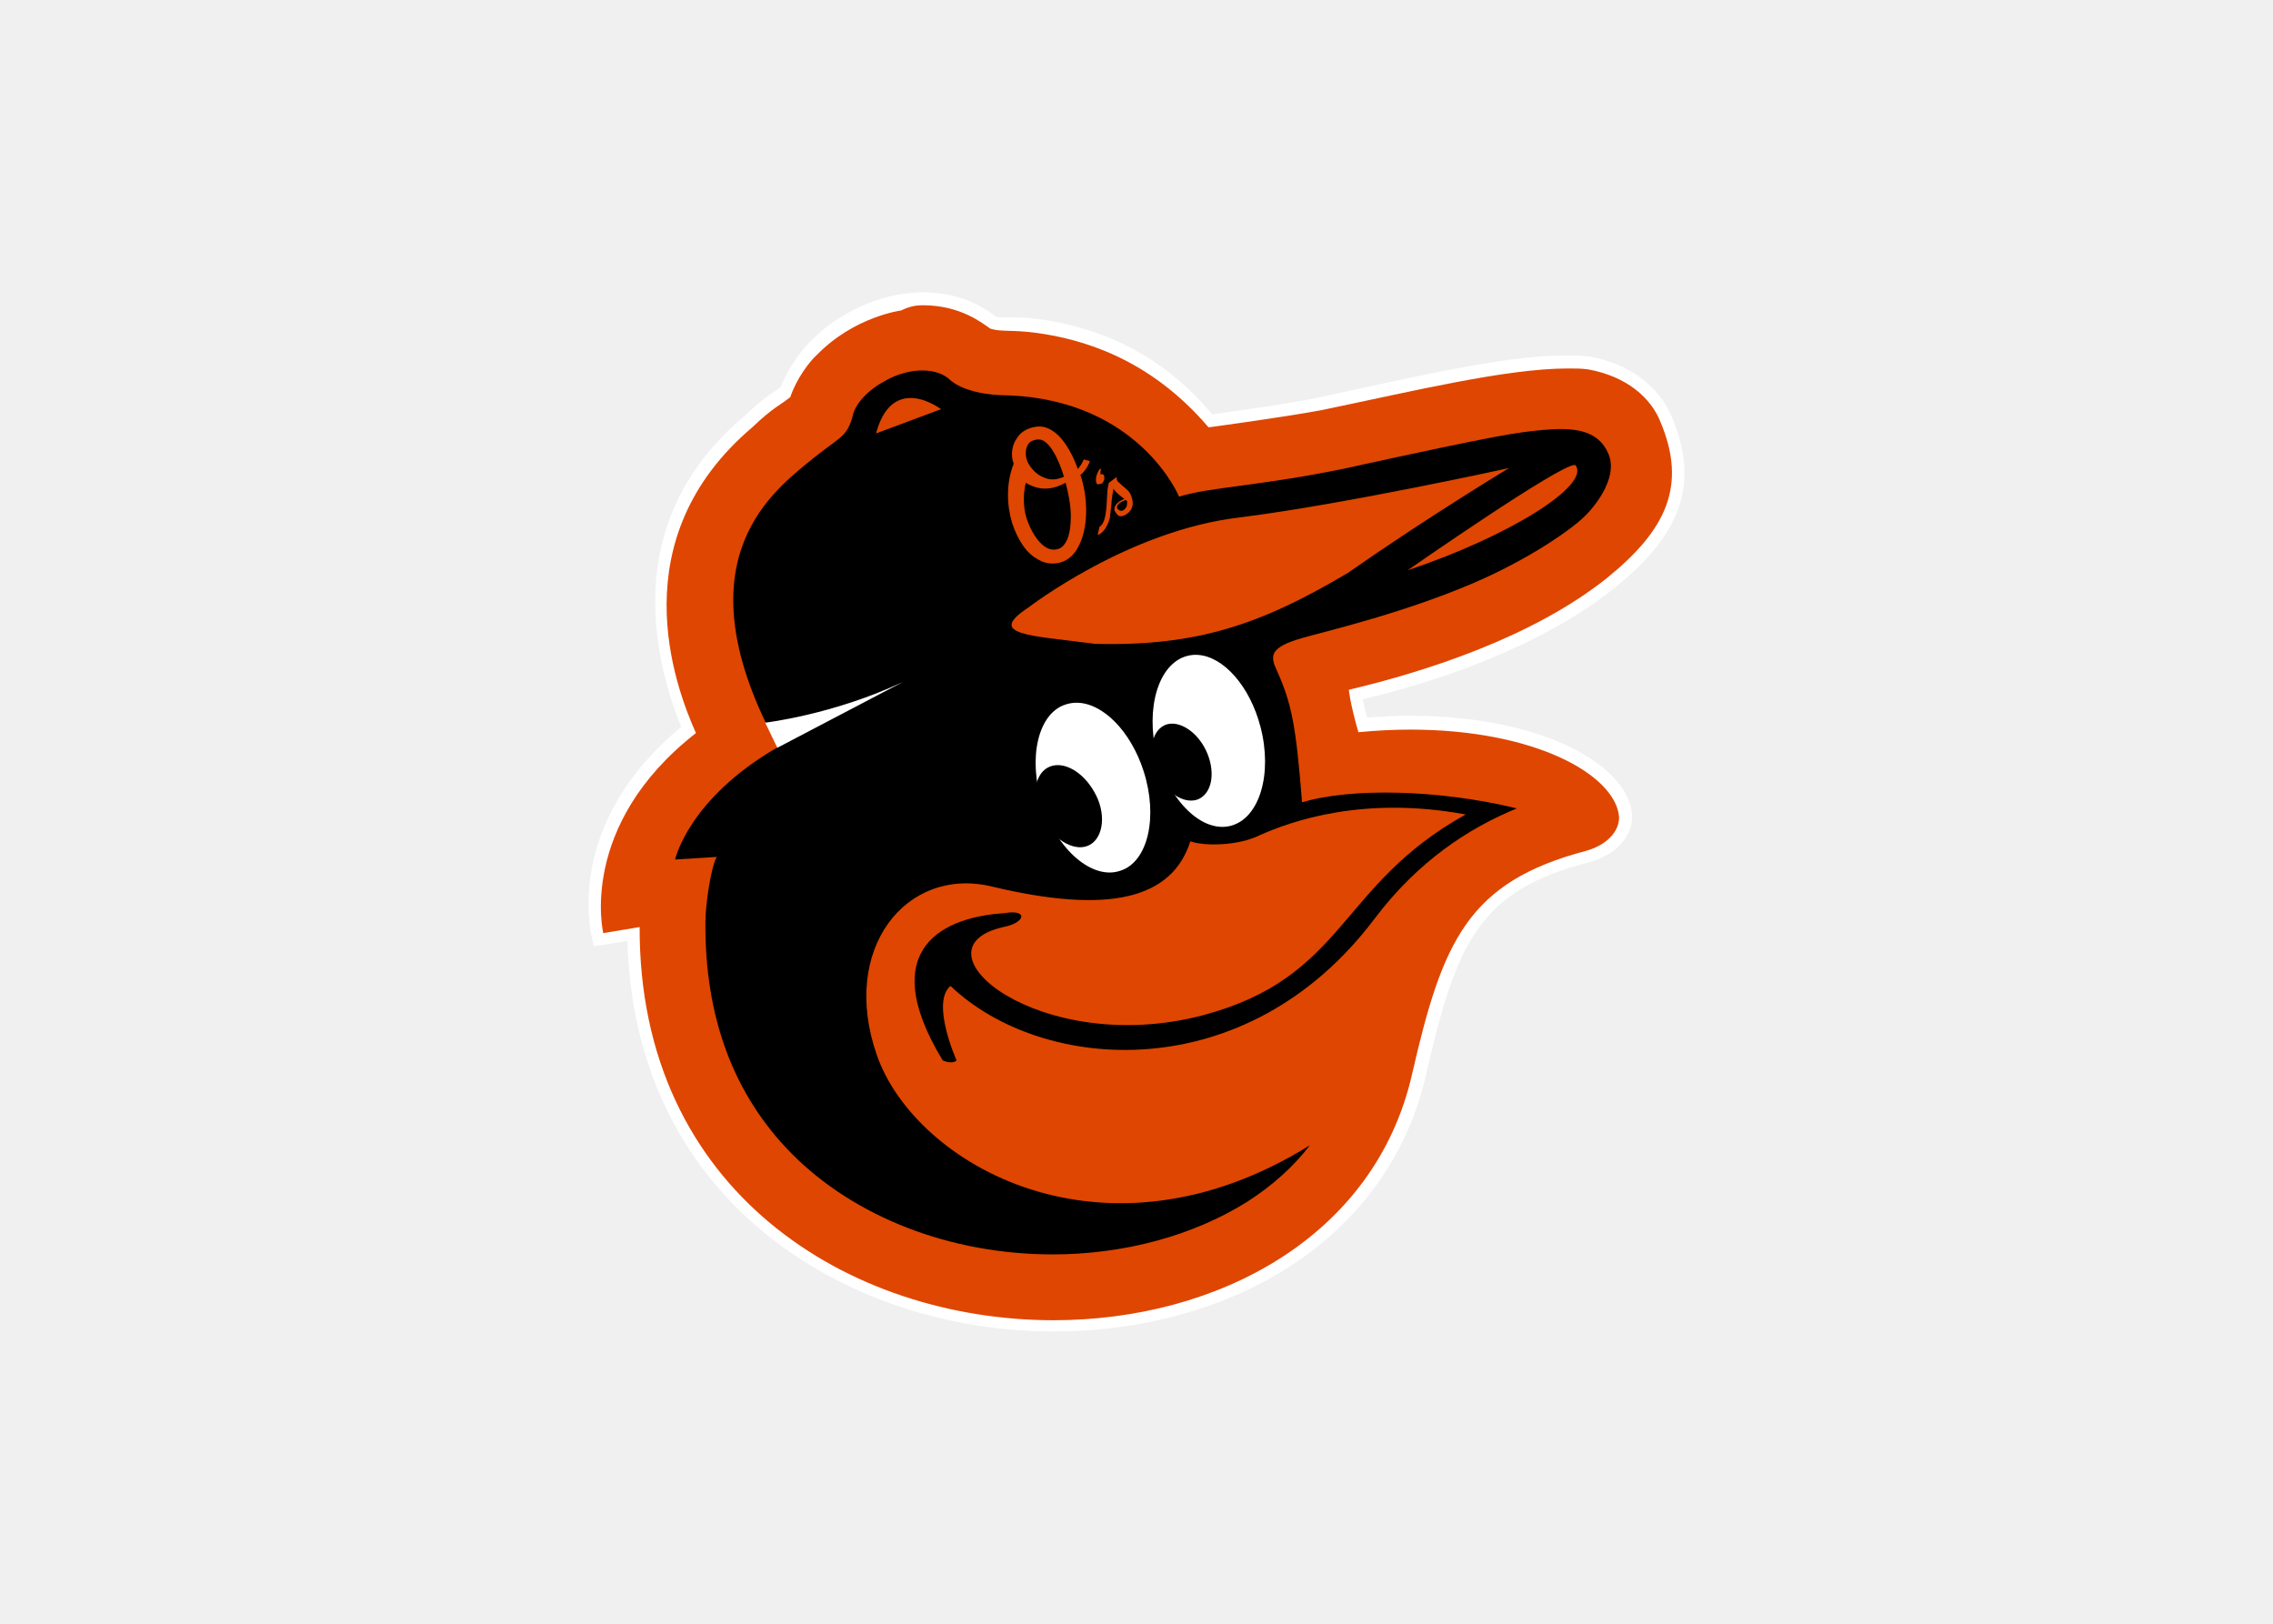
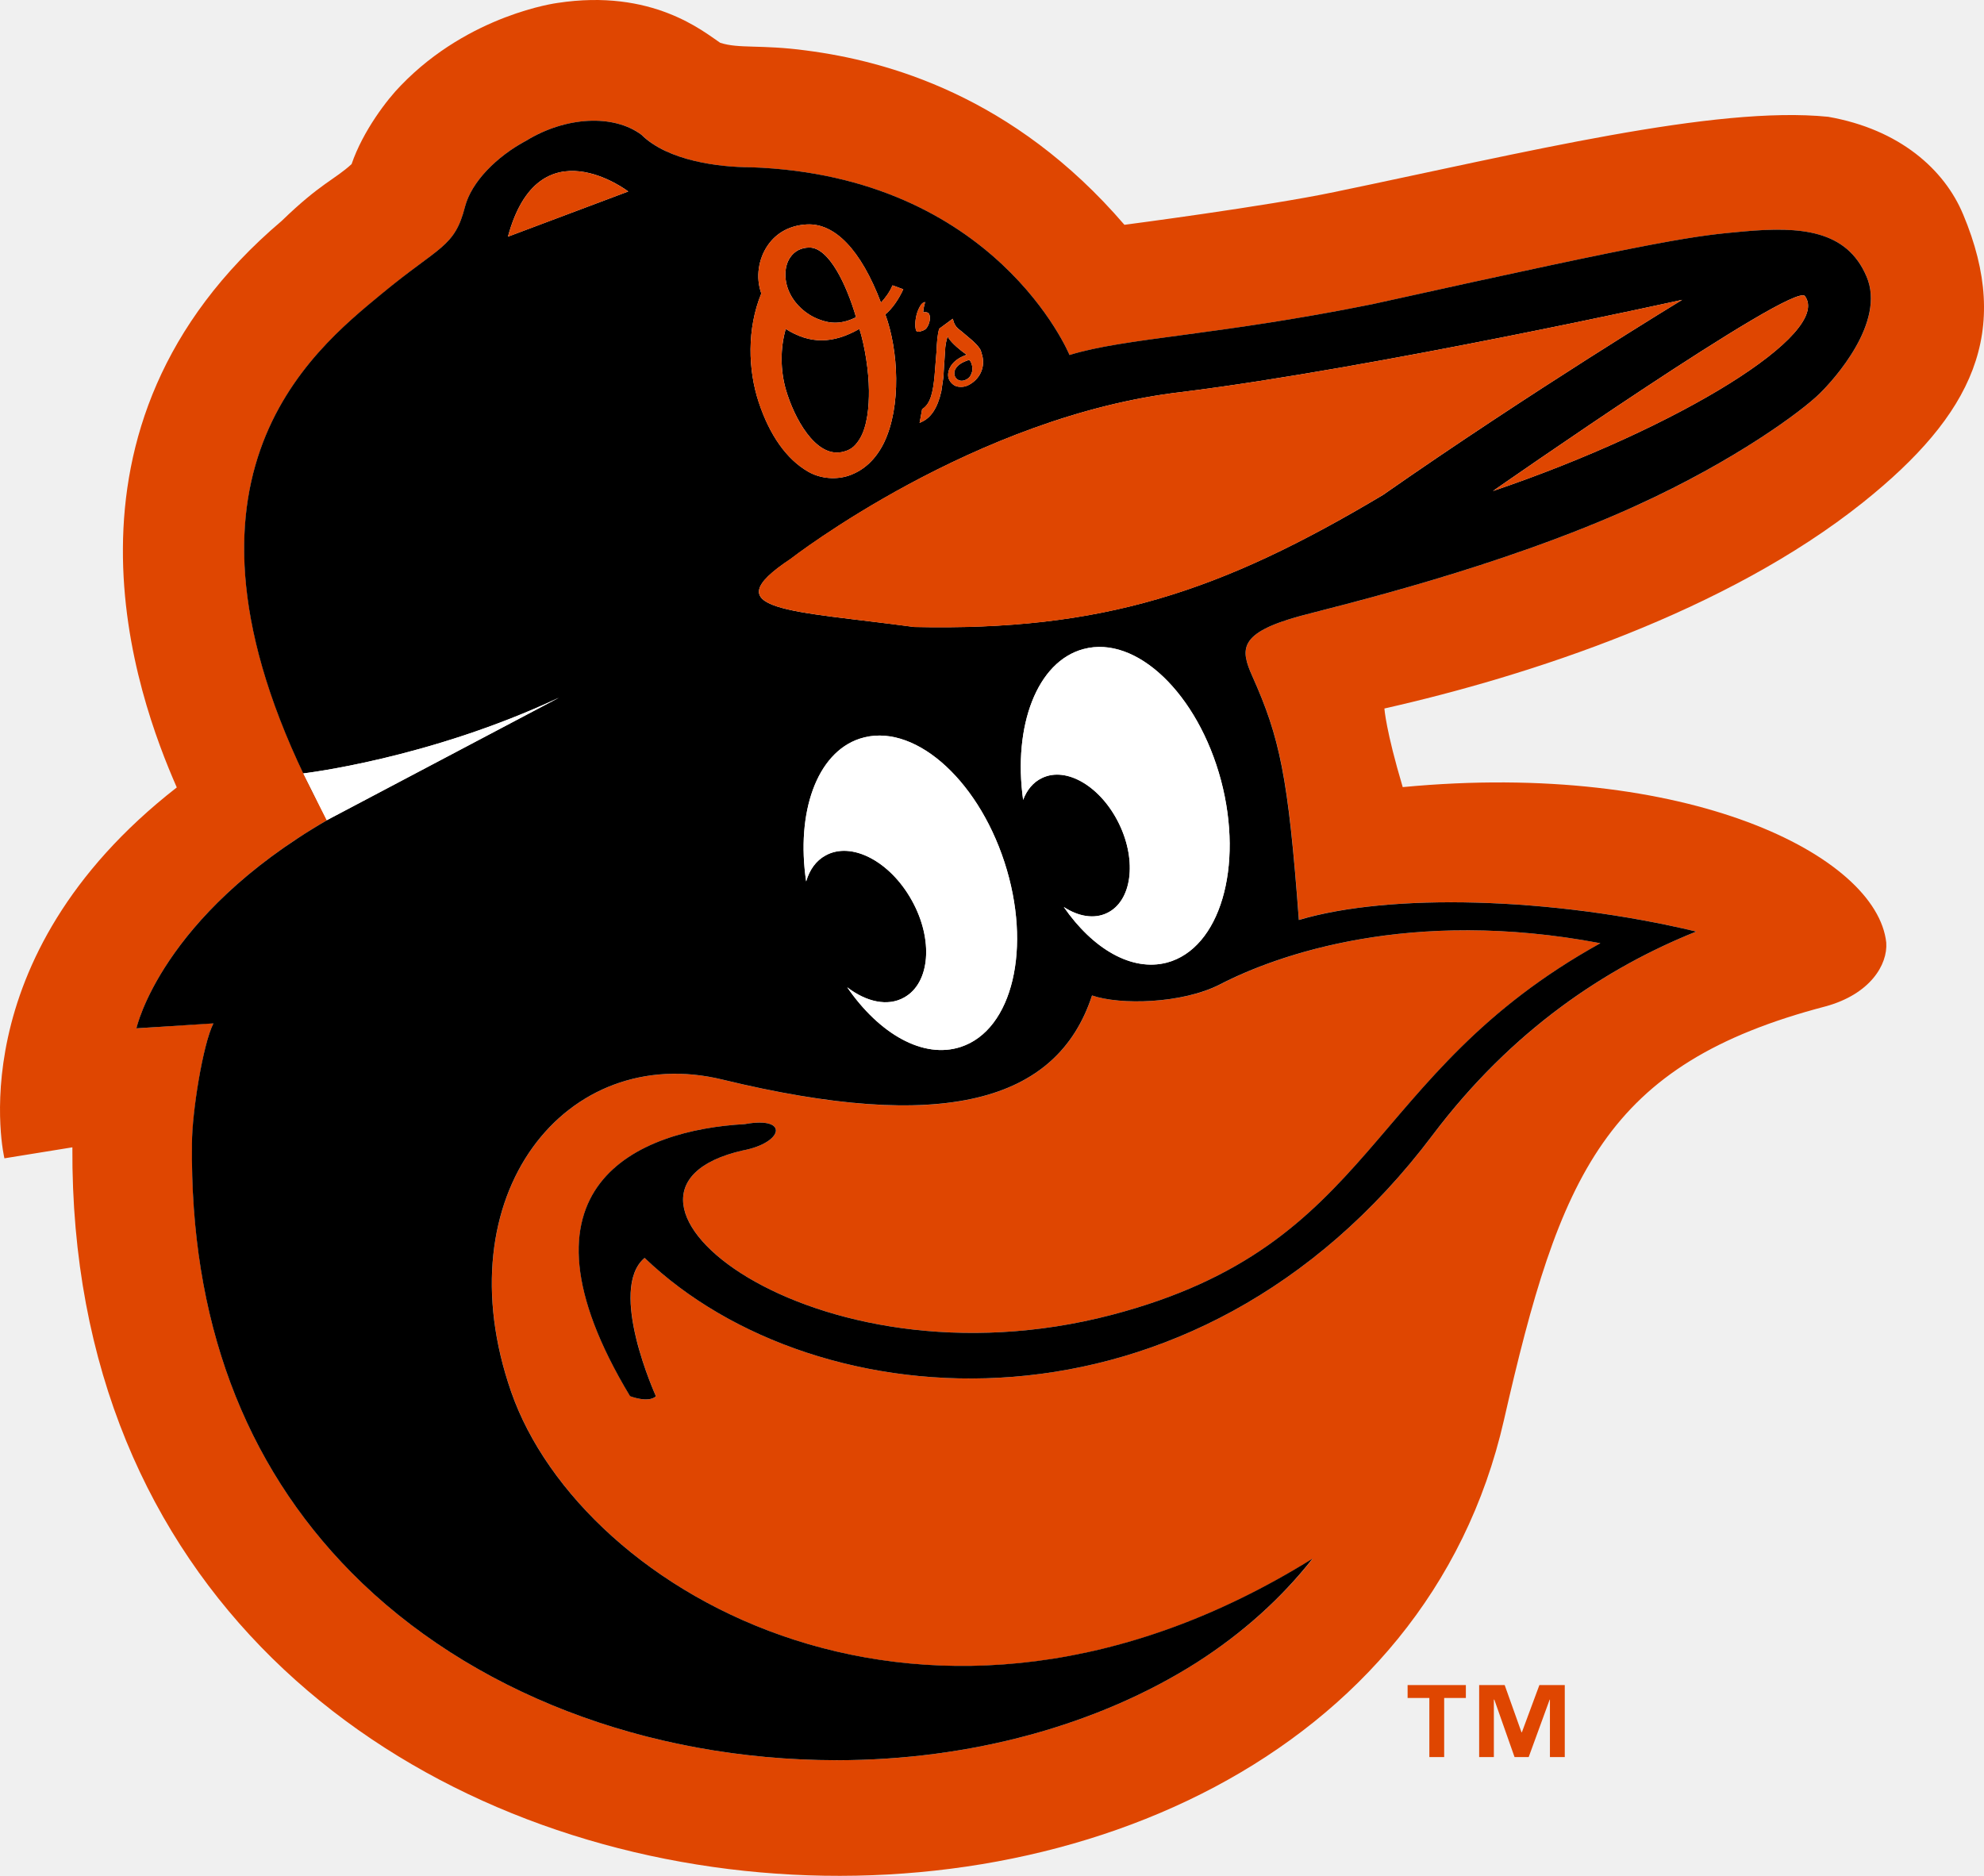
- <svg xmlns="http://www.w3.org/2000/svg" clip-rule="evenodd" fill-rule="evenodd" viewBox="0 0 560 400">
-   <path d="m259.782 326.296c-30.081 0-58.241-10.88-77.228-30.081-17.067-17.067-26.027-40.107-26.24-66.561l-8.533 1.493-.427-1.493c-.213-1.067-6.187-27.094 22.4-50.134-7.68-17.92-14.934-50.774 14.934-76.161 3.2-3.2 5.333-4.48 6.827-5.76.853-.64 1.493-1.067 2.133-1.493 1.707-4.693 5.12-8.96 6.827-10.667 9.387-9.814 21.334-11.307 21.76-11.52 1.707-.213 3.413-.427 5.12-.427 9.173 0 14.507 3.84 16.854 5.547.213.213.213.213.427.213 1.067.213 2.347.427 4.053.427 1.707 0 4.053.213 7.04.427 16.854 2.133 31.147 10.027 42.667 23.04 3.84-.427 19.2-2.56 26.88-4.267l11.734-2.56c18.774-4.053 36.481-7.893 49.281-7.893 1.92 0 3.627 0 5.12.213h.213c9.173 1.707 16.214 6.613 19.2 13.867 6.4 15.36 2.347 27.307-13.867 40.321-19.414 15.574-47.147 23.68-62.934 27.307.213 1.28.64 3.627 1.707 7.467 3.84-.427 7.893-.427 11.734-.427 31.574 0 51.841 11.52 53.121 22.827.213 3.84-2.56 8.32-9.173 10.24-28.374 7.467-34.134 21.334-41.601 53.761-4.48 19.2-15.787 35.201-33.281 46.294-15.574 10.454-35.841 16-56.748 16" fill="#df4601" />
-   <path d="m227.354 75.199c9.387 0 14.72 4.48 16.64 5.76 2.56.853 5.333.213 11.52 1.067 10.667 1.493 27.52 5.973 42.241 23.254 0 0 18.987-2.56 27.947-4.267 22.614-4.693 45.441-10.24 60.588-10.24 1.707 0 3.413 0 4.907.213 9.6 1.707 15.574 7.04 17.92 13.014 6.613 15.787 1.28 26.667-13.227 38.401-18.134 14.507-44.587 23.04-63.574 27.52 0 0 .213 2.987 2.347 10.454 4.48-.427 8.747-.64 12.8-.64 30.721 0 50.348 11.094 51.414 21.334.213 2.987-2.133 6.827-8.107 8.533-29.227 7.68-35.414 22.4-42.881 55.041-9.173 40.107-48.001 60.588-88.322 60.588-50.134 0-102.188-31.574-101.975-96.855l-8.96 1.493s-6.4-26.454 22.827-49.281c-5.333-11.947-18.56-47.787 13.867-75.308 5.12-4.907 7.04-5.547 9.387-7.467 1.493-4.48 4.693-8.747 6.613-10.454 9.173-9.387 20.694-10.88 20.694-10.88 2.133-1.067 3.84-1.28 5.333-1.28m0-3.2c-1.707 0-3.627.213-5.333.427-1.067.213-13.014 1.92-22.614 11.947-1.707 1.707-5.12 5.973-7.04 10.88-.427.427-1.067.853-1.707 1.28-1.707 1.067-3.627 2.56-7.04 5.76-14.72 12.374-22.187 27.734-22.187 45.867 0 9.814 2.133 20.267 6.4 30.934-14.507 11.947-19.84 24.534-21.76 33.494-2.133 10.027-.427 17.28-.427 17.494l.64 2.987 2.987-.427 5.333-.853c.64 26.027 9.814 48.641 26.88 65.708 19.414 19.414 48.001 30.507 78.295 30.507 21.12 0 41.601-5.547 57.601-15.787 17.707-11.307 29.441-27.734 33.921-47.361 7.467-32.427 12.8-45.441 40.321-52.481 7.68-2.133 10.88-7.467 10.454-11.947-.64-6.4-6.827-12.587-16.64-17.067-7.04-3.2-19.627-7.04-38.187-7.04-3.413 0-6.827.213-10.454.427-.427-1.92-.853-3.2-1.067-4.48 16.214-3.84 42.881-12.16 61.868-27.307 16.854-13.44 21.12-26.027 14.294-42.241-3.2-7.68-10.667-13.227-20.48-14.934h-.427c-1.707-.213-3.413-.213-5.333-.213-13.014 0-30.721 3.84-49.494 7.893l-11.734 2.56c-7.253 1.493-21.12 3.413-25.814 4.053-11.094-13.44-25.6-21.12-42.667-23.467-2.987-.427-5.333-.427-7.253-.427-1.493 0-2.56 0-3.413-.213 0 0-.213 0-.213-.213-2.347-1.707-8.107-5.76-17.707-5.76" fill="#fff" />
-   <path d="m361.11 200.641c-31.574 17.494-29.441 40.107-64.854 49.494-40.107 10.454-72.535-16.427-49.068-21.76 5.547-1.067 6.187-4.48.213-3.413-14.08.853-32.214 8.107-15.147 36.267 0 0 2.347 1.067 3.413 0 0 0-6.4-14.294-1.493-18.347 22.614 21.547 72.961 25.387 104.535-16.64 10.667-14.08 23.04-22.187 34.987-27.094-19.2-4.693-40.961-5.12-52.908-1.493-1.493-18.987-2.56-24.32-6.187-32.427-1.707-3.627-1.92-5.76 6.4-8.107 5.12-1.493 26.454-6.4 44.801-14.72 13.014-5.973 21.974-12.587 24.32-14.934 1.92-1.707 8.747-9.387 6.187-15.574s-8.747-6.613-16.214-5.973c-6.4.64-9.387.853-49.281 9.6-20.907 4.267-32.854 4.48-40.321 6.827 0 0-9.814-23.894-42.454-24.96-4.267 0-11.094-.853-14.507-4.267-3.627-2.773-10.027-2.347-15.36.64-4.053 2.133-7.467 5.547-8.107 8.747-1.493 5.547-3.413 5.12-11.094 11.52-9.6 7.893-31.574 25.387-7.253 69.975-22.187 12.8-25.387 27.734-25.387 27.734l10.24-.64c-1.493 2.773-2.773 11.947-2.773 16-.213 23.254 6.827 42.454 21.12 56.961 15.574 15.787 39.254 24.96 64.428 24.96 17.707 0 34.774-4.693 48.001-13.014 5.973-3.84 11.307-8.533 15.36-13.867-50.774 31.574-97.282 4.693-106.669-22.187-9.173-26.24 7.253-46.507 28.16-41.601 29.227 7.04 44.587 2.987 49.068-11.094 3.627 1.28 11.947 1.067 17.067-1.493 7.68-3.413 25.387-9.814 50.774-5.12" />
-   <path d="m295.098 161.329c-.9-.055-1.794.032-2.673.271-7.04 1.92-10.24 12.8-7.467 24.32 3.2 11.52 11.307 19.412 18.347 17.492s10.24-12.802 7.253-24.32c-2.613-10.08-9.15-17.381-15.458-17.762h-.002zm-72.65 6.671c-17.28 8.107-33.921 10.025-33.921 10.025l2.987 6.187 30.934-16.211zm42.804 5.116c-.915-.002-1.815.137-2.697.429-6.827 2.133-9.389 13.227-5.762 24.534s12.374 18.776 19.2 16.429c6.827-2.133 9.389-13.227 5.762-24.534-3.172-9.892-10.104-16.847-16.504-16.858z" fill="#fff" />
-   <path d="m288.141 178.304c-.439.058-.864.175-1.263.363-3.413 1.707-4.056 7.038-1.709 11.945 2.347 5.12 7.042 7.682 10.242 6.189 3.413-1.707 4.051-7.04 1.705-11.947-2.054-4.294-5.901-6.953-8.975-6.549zm-27.245 10.187c-1.007-.053-1.963.149-2.816.629-3.413 1.92-4.053 7.891-1.067 13.011 2.987 5.12 8.103 7.896 11.516 5.976s4.053-7.896 1.067-13.016c-2.24-4-5.679-6.441-8.7-6.601z" />
-   <path d="m224.026 98.053c-3.134.119-6.419 2.093-8.192 8.719l16-5.973s-3.778-2.904-7.808-2.746zm31.7 7.012c-2.133.213-4.049 1.067-5.116 2.773-1.28 1.707-1.709 4.267-.855 6.4-1.92 4.693-1.709 10.238-.429 14.505 1.493 4.48 3.631 7.682 6.618 9.176 1.707 1.067 3.84 1.065 5.333.638 2.133-.64 3.625-2.133 4.691-4.48 2.347-4.907 1.918-12.16.211-17.067.853-.64 1.92-2.131 2.347-3.411l-1.491-.427c-.427.853-.851 1.707-1.491 2.347-2.56-7.04-6.191-10.667-9.818-10.454zm.218 3.2c2.56 0 4.902 4.907 6.183 9.173-1.92.853-3.411.853-4.905.213-1.707-.64-3.2-2.136-4.053-3.842-.64-1.493-.642-3.198.211-4.478.427-.64 1.498-1.067 2.564-1.067zm132.036 6.287c-3.52-.301-41.166 25.927-41.166 25.927 24.952-8.32 45.006-20.907 41.379-25.814-.041-.066-.122-.102-.235-.113h.021zm-16.197.753s-40.747 8.96-66.348 12.16c-27.52 3.2-52.054 22.187-52.054 22.187-10.454 6.827.215 6.825 16.429 8.958 24.96.64 40.745-4.691 62.292-17.492 19.84-13.867 39.681-25.814 39.681-25.814zm-100.693.213c-.213 0-.429.427-.642.853-.427.853-.64 2.131-.213 2.771 0 .213.427.213 1.067 0 .213 0 .427-.211.427-.425.427-.427.429-1.282.215-1.709-.213-.213-.427-.211-.853-.211 0-.427-.002-.64.211-1.28h-.211zm3.838 2.133-1.719 1.278c-.213.64-.431 1.92-.431 2.987l-.213 3.413c-.213 2.133-.636 3.84-1.702 4.48l-.429 1.92h.211c1.28-.64 2.136-1.92 2.776-4.053l.213-1.922.211-1.705v-.429l.218-1.705.211-1.278v-.218l.213.218c.427.64 1.707 1.707 2.347 2.133l.211.211h-.211c-2.133.853-2.56 2.349-2.133 2.989.213.427.64.853.853 1.067.427.213 1.069.209 1.709-.218 1.28-.64 2.131-2.131 1.705-3.625v-.213l-.213-.64c-.213-.64-.427-1.065-1.067-1.705l-1.495-1.286-.429-.425c-.427-.213-.638-.64-.638-1.067v-.213h-.215l.019.004zm-22.2 1.278c3.2 1.92 6.185 1.92 9.811 0 .64 2.347 1.28 5.549 1.28 8.109 0 2.133-.213 4.905-1.28 6.611-.64 1.067-1.278 1.491-2.345 1.705-3.413.64-6.4-4.476-7.467-8.316-.64-2.56-.64-5.549 0-8.109zm24.534 4.267h.211s0 .213.213.213c0 .64 0 1.282-.213 1.495-.213.427-.427.636-.853.849-.427.213-.853.002-1.067-.211-.427-.213-.427-.64-.213-1.067.213-.427.855-.853 1.922-1.28z" fill="#df4601" />
+ <svg xmlns="http://www.w3.org/2000/svg" viewBox="0 0 188.382 178.119">
+   <path d="M139.185 161.23h-2.06v5.61h-1.407v-5.61h-2.065v-1.226h5.532v1.225zm9.392 5.61h-1.41v-5.452h-.027l-1.99 5.452h-1.343l-1.92-5.452h-.044v5.452h-1.396v-6.836h2.423l1.597 4.483h.037l1.662-4.483h2.41v6.836z" fill="#DF4601" />
+   <path d="M186.39 20.334c-1.76-4.217-6-8.05-12.804-9.244-10.75-1.086-28.83 3.398-46.892 7.146-6.437 1.352-19.93 3.11-19.93 3.11-10.542-12.28-22.57-15.56-30.2-16.55-4.328-.585-6.4-.148-8.183-.734-1.587-1.054-6.437-5.164-15.46-3.78 0 0-8.345 1.075-14.85 7.826-1.29 1.3-3.61 4.324-4.687 7.475-1.63 1.492-2.94 1.81-6.634 5.39C3.56 40.628 13.05 66.25 16.786 74.77-4.137 91.074.42 109.987.42 109.987l6.452-1.044c-.473 84.02 121.29 90.09 135.928 25.898 5.308-23.29 9.594-33.798 30.545-39.283 4.233-1.16 5.905-3.96 5.756-6.058-.904-8.255-18.864-17.338-45.912-14.76-1.607-5.39-1.74-7.465-1.74-7.465 13.688-3.088 32.44-9.18 45.46-19.583 10.377-8.307 14.185-16.166 9.483-27.358M155.437 47.98c-13.05 5.952-28.24 9.508-31.968 10.51-5.92 1.618-5.698 3.172-4.547 5.74 2.594 5.79 3.41 9.487 4.41 23.117 8.557-2.556 23.98-2.183 37.735 1.108-8.562 3.428-17.502 9.34-25.052 19.35-22.623 30.007-58.543 27.25-74.803 11.638-3.54 2.992 1.076 13.14 1.076 13.14-.724.682-2.455-.01-2.455-.01-12.065-20.02.826-25.27 10.884-25.835 4.244-.777 3.706 1.78-.192 2.503-16.787 3.835 6.38 23.12 35.073 15.602 25.307-6.645 23.79-22.767 46.37-35.28-18.07-3.428-30.733 1.12-36.126 3.92-3.59 1.84-9.51 1.96-12.146 1.043-3.327 10.19-14.242 13.066-35.103 7.986-14.817-3.608-26.568 10.96-20.046 29.66 6.677 19.177 39.832 38.388 76.096 15.833-2.96 3.75-6.644 7.07-10.973 9.83-9.392 5.983-21.537 9.306-34.23 9.306-18.083-.023-34.88-6.497-46.062-17.817-10.244-10.372-15.34-24.077-15.137-40.732 0-2.938 1.028-9.434 2.03-11.436l-7.312.49s2.316-10.617 18.11-19.774h-.043l-.67-1.353c-16.193-30.84-.81-43.084 5.92-48.633 5.478-4.547 6.884-4.366 7.885-8.263.586-2.3 2.928-4.727 5.846-6.293 3.733-2.257 8.243-2.503 10.9-.543 2.518 2.503 7.41 3.1 10.382 3.1 23.272.808 30.264 17.826 30.264 17.826 5.292-1.64 13.94-1.832 28.8-4.835 28.506-6.326 30.615-6.475 35.23-6.9 5.337-.48 9.777-.16 11.65 4.28 1.87 4.345-3.13 9.808-4.424 11.086-1.723 1.714-8.074 6.4-17.37 10.64" fill="#DF4601" />
+   <path d="M79.908 42.93c.767-.16 1.193-.436 1.677-1.18.783-1.205.937-3.207.92-4.676-.015-1.81-.377-4.196-.904-5.847-2.53 1.438-4.685 1.46-6.995.01-.533 1.843-.51 3.92.01 5.75.783 2.696 2.796 6.423 5.293 5.944M77.746 30.322c1.108.437 2.21.47 3.536-.202-.884-3.025-2.556-6.624-4.44-6.614-.778.01-1.422.34-1.832.97-.543.82-.58 2.054-.107 3.172.5 1.173 1.576 2.196 2.843 2.674M90.7 35.072c-.144.298-.106.64.1.863.214.224.523.277.826.16.32-.13.5-.32.607-.608.106-.233.16-.606-.022-1.044-.03-.063-.058-.14-.106-.19 0 0-.058-.054-.096-.076-.684.214-1.12.51-1.308.895" />
+   <path d="M177.228 26.255c-1.88-4.44-6.304-4.76-11.65-4.28-4.616.424-6.725.574-35.23 6.9-14.862 3.002-23.51 3.194-28.796 4.834 0 0-6.996-17.018-30.26-17.828-2.986 0-7.88-.596-10.392-3.088-2.656-1.97-7.166-1.725-10.9.543-2.912 1.555-5.248 3.982-5.845 6.283-.996 3.897-2.4 3.716-7.896 8.263-6.716 5.548-22.103 17.794-5.922 48.644l-1.544-3.088s11.873-1.375 24.28-7.19L31.056 77.87h.016c-15.798 9.158-18.12 19.774-18.12 19.774l7.31-.468c-1 1.98-2.034 8.465-2.034 11.405-.197 16.666 4.898 30.37 15.142 40.743 11.187 11.32 27.98 17.794 46.06 17.816 12.706 0 24.84-3.324 34.232-9.298 4.33-2.77 8.013-6.09 10.973-9.85-36.26 22.555-69.42 3.354-76.096-15.823-6.515-18.7 5.23-33.268 20.053-29.66 20.856 5.07 31.77 2.206 35.098-7.985 2.637.916 8.552.798 12.152-1.054 5.388-2.788 18.05-7.336 36.115-3.907-22.58 12.513-21.058 28.635-46.364 35.28-28.688 7.518-51.86-11.767-35.073-15.6 3.893-.725 4.436-3.28.197-2.504-10.058.553-22.96 5.813-10.894 25.834 0 0 1.73.682 2.46.01 0 0-4.622-10.148-1.076-13.14 16.26 15.61 52.19 18.368 74.803-11.64 7.55-10.02 16.495-15.92 25.052-19.348-13.76-3.29-29.178-3.664-37.735-1.097-1.006-13.642-1.82-17.338-4.41-23.13-1.15-2.567-1.373-4.12 4.554-5.74 3.717-1 18.914-4.557 31.964-10.51 9.3-4.24 15.648-8.924 17.373-10.638 1.29-1.27 6.29-6.743 4.42-11.087m-129-3.78c2.92-10.81 11.428-4.293 11.428-4.293l-11.427 4.292zm40.7 10.84c.027-.725.08-1.598.262-2.11l1.196-.883.096-.053.022.127c.074.31.224.596.468.81l.373.298 1.044.884c.43.414.68.712.75.936l.128.447.043.192c.182 1.044-.324 2.045-1.277 2.566-.447.257-.96.246-1.283.13-.244-.096-.554-.362-.676-.724-.18-.554.085-1.63 1.57-2.194 0 0 .07-.032.144-.053-.063-.054-.122-.086-.122-.086-.458-.32-1.29-1-1.608-1.512l-.08-.138c-.026.075-.048.15-.048.15-.07.223-.128.5-.176.872l-.08 1.288-.027.352-.07 1.214-.196 1.32c-.356 1.598-.995 2.557-1.942 2.95l-.122.065.244-1.33h.027c.76-.49 1-1.567 1.15-3.143l.19-2.378zm-1.72-3.94c.193-.405.315-.575.48-.64.038-.02.096-.052.155-.052-.15.554-.15.618-.186.97.336-.044.517.03.586.223.13.277.027.82-.196 1.17-.096.17-.197.246-.352.32-.414.17-.638.18-.702.022-.178-.405-.072-1.385.216-2.013m-14.924-1.513c-.554-1.533-.267-3.29.617-4.568.843-1.225 2.158-1.906 3.706-1.98 2.657-.14 5.134 2.406 7.04 7.422.42-.447.846-1.033 1.096-1.64l1.023.373c-.41.915-1.065 1.873-1.704 2.384 1.253 3.43 1.53 8.732-.12 12.173-.773 1.576-1.896 2.64-3.355 3.14-1.17.395-2.673.31-3.86-.383-2.034-1.17-3.653-3.45-4.69-6.603-1.014-3.045-1.13-6.953.25-10.318m18.927 71.55c-3.546 1.172-7.72-1.234-10.77-5.665 1.815 1.395 3.854 1.853 5.41.97 2.464-1.364 2.8-5.496.73-9.212-2.062-3.727-5.74-5.644-8.2-4.27-.906.49-1.53 1.373-1.837 2.46-.97-6.528.99-12.215 5.096-13.556 4.942-1.62 11.086 3.62 13.733 11.723 2.638 8.082.785 15.94-4.16 17.55m19.587-8.01c-3.344.884-7.044-1.3-9.797-5.28 1.384.904 2.88 1.17 4.11.574 2.342-1.118 2.865-4.91 1.15-8.455-1.71-3.535-4.984-5.505-7.327-4.365-.84.405-1.437 1.13-1.795 2.076-.973-7.028 1.327-13.152 5.74-14.323 5.017-1.352 10.857 4.25 13.05 12.47 2.18 8.22-.104 15.962-5.13 17.304M86.814 59.532c-11.682-1.576-19.264-1.49-11.746-6.453 0 0 17.475-13.61 37.234-15.868 18.326-2.29 47.424-8.742 47.424-8.742S145.393 37.17 131.31 47C115.9 56.2 104.65 59.926 86.813 59.53m54.943-12.907s28.576-19.934 29.625-18.507c2.57 3.525-11.863 12.48-29.625 18.507" />
+   <path d="M48.233 22.474l11.416-4.292s-8.504-6.516-11.417 4.292M112.302 37.212c-19.76 2.258-37.234 15.846-37.234 15.846-7.518 4.994.064 4.887 11.746 6.485 17.842.384 29.082-3.323 44.49-12.544 14.09-9.83 28.422-18.53 28.422-18.53s-29.098 6.453-47.424 8.742M141.757 46.625c17.762-6.027 32.196-14.983 29.625-18.507-1.05-1.427-29.625 18.507-29.625 18.507" fill="#DF4601" />
+   <path d="M28.794 73.44l1.544 3.087.687 1.352.032-.01 22.016-11.62c-12.41 5.826-24.28 7.19-24.28 7.19M81.64 70.14c-4.1 1.34-6.07 7.027-5.097 13.554.32-1.086.93-1.97 1.836-2.46 2.46-1.373 6.138.544 8.2 4.27 2.075 3.728 1.73 7.85-.736 9.212-1.55.883-3.59.425-5.404-.97 3.05 4.44 7.22 6.827 10.782 5.666 4.935-1.607 6.788-9.466 4.148-17.548-2.646-8.105-8.79-13.345-13.73-11.725M102.883 61.63c-4.414 1.17-6.714 7.295-5.735 14.323.358-.948.953-1.683 1.79-2.076 2.34-1.13 5.616.83 7.326 4.365 1.714 3.546 1.192 7.338-1.15 8.455-1.23.596-2.726.33-4.11-.575 2.752 3.982 6.452 6.156 9.797 5.282 5.027-1.342 7.31-9.083 5.134-17.304-2.195-8.22-8.035-13.81-13.05-12.47" fill="#FFF" />
+   <path d="M76.72 44.784c1.192.692 2.693.778 3.865.383 1.46-.49 2.582-1.565 3.36-3.15 1.645-3.43 1.37-8.733.117-12.163.644-.52 1.305-1.47 1.704-2.385l-1.023-.374c-.25.607-.682 1.193-1.096 1.64-1.906-5.037-4.382-7.56-7.04-7.423-1.544.075-2.864.768-3.705 1.98-.89 1.28-1.17 3.036-.617 4.57-1.38 3.364-1.252 7.272-.25 10.33 1.042 3.14 2.656 5.42 4.684 6.59m-1.715-20.307c.415-.628 1.06-.97 1.842-.97 1.89-.01 3.552 3.59 4.44 6.624-1.336.66-2.444.64-3.54.192-1.257-.48-2.35-1.502-2.844-2.673-.474-1.118-.436-2.343.102-3.174m-.4 6.762c2.31 1.448 4.46 1.427 7 0 .523 1.64.885 4.025.907 5.836.01 1.47-.144 3.47-.927 4.675-.484.744-.91 1.02-1.677 1.18-2.497.48-4.51-3.237-5.293-5.942-.52-1.82-.548-3.908-.01-5.75" fill-rule="evenodd" clip-rule="evenodd" fill="#DF4601" />
+   <path d="M87.692 31.366c.155-.085.256-.15.352-.32.224-.36.325-.893.196-1.17-.07-.192-.25-.266-.586-.224.037-.35.037-.415.186-.97-.06 0-.117.034-.154.054-.166.053-.288.234-.48.64-.288.627-.394 1.596-.218 2.012.066.16.29.148.704-.022M87.586 38.82l-.027.022-.245 1.32.122-.063c.953-.395 1.587-1.353 1.943-2.95l.192-1.332.074-1.203.027-.352.09-1.288c.038-.373.097-.65.166-.873 0 0 .02-.074.047-.138.037.053.08.128.08.128.32.51 1.156 1.193 1.608 1.502 0 0 .06.043.122.096-.074.022-.143.053-.143.053-1.486.564-1.752 1.63-1.57 2.194.12.362.44.617.675.724.324.118.835.14 1.282-.128.953-.52 1.46-1.522 1.278-2.566l-.043-.192-.128-.447c-.07-.224-.32-.52-.752-.937l-1.044-.884-.373-.298c-.243-.214-.393-.5-.457-.81l-.032-.128-.095.064-1.208.873c-.166.51-.224 1.384-.25 2.108l-.192 2.375c-.148 1.575-.388 2.65-1.15 3.13m4.52-4.568c.05.052.082.128.102.19.186.438.133.81.037 1.045-.117.288-.298.48-.617.607-.303.118-.613.064-.825-.16-.207-.233-.245-.564-.1-.862.185-.384.617-.682 1.314-.895.032.022.09.075.09.075" fill="#DF4601" />
</svg>
